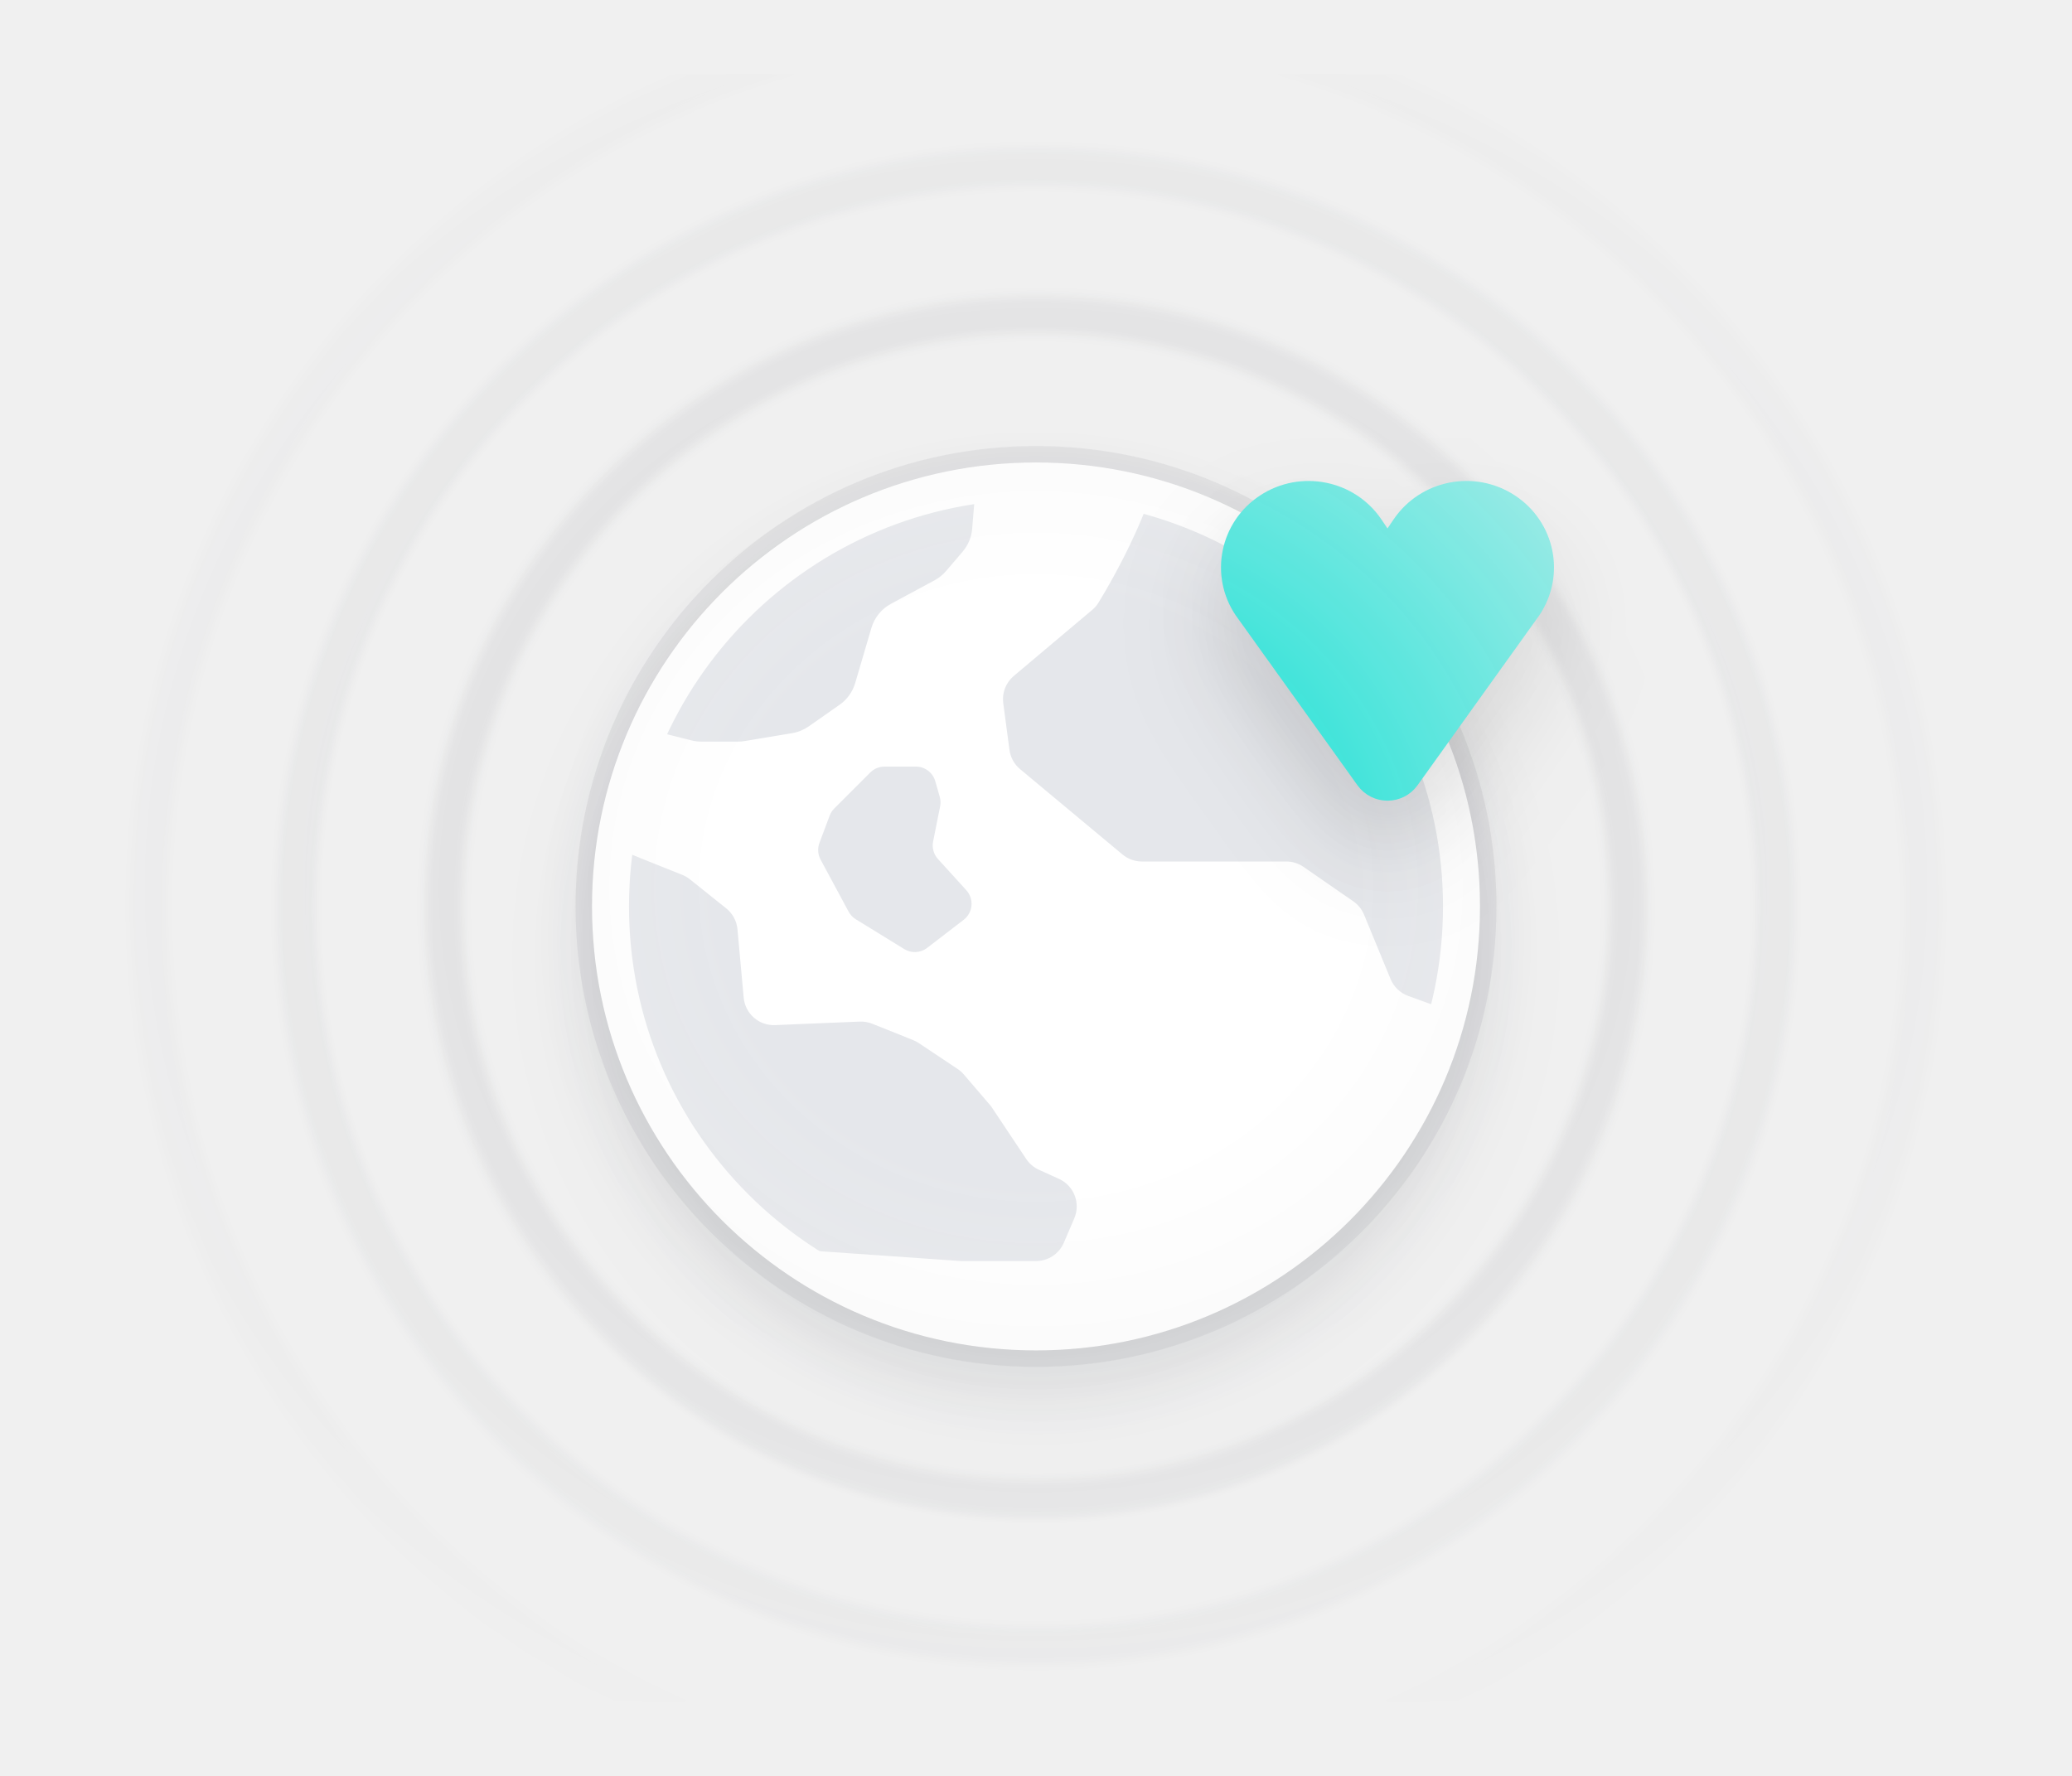
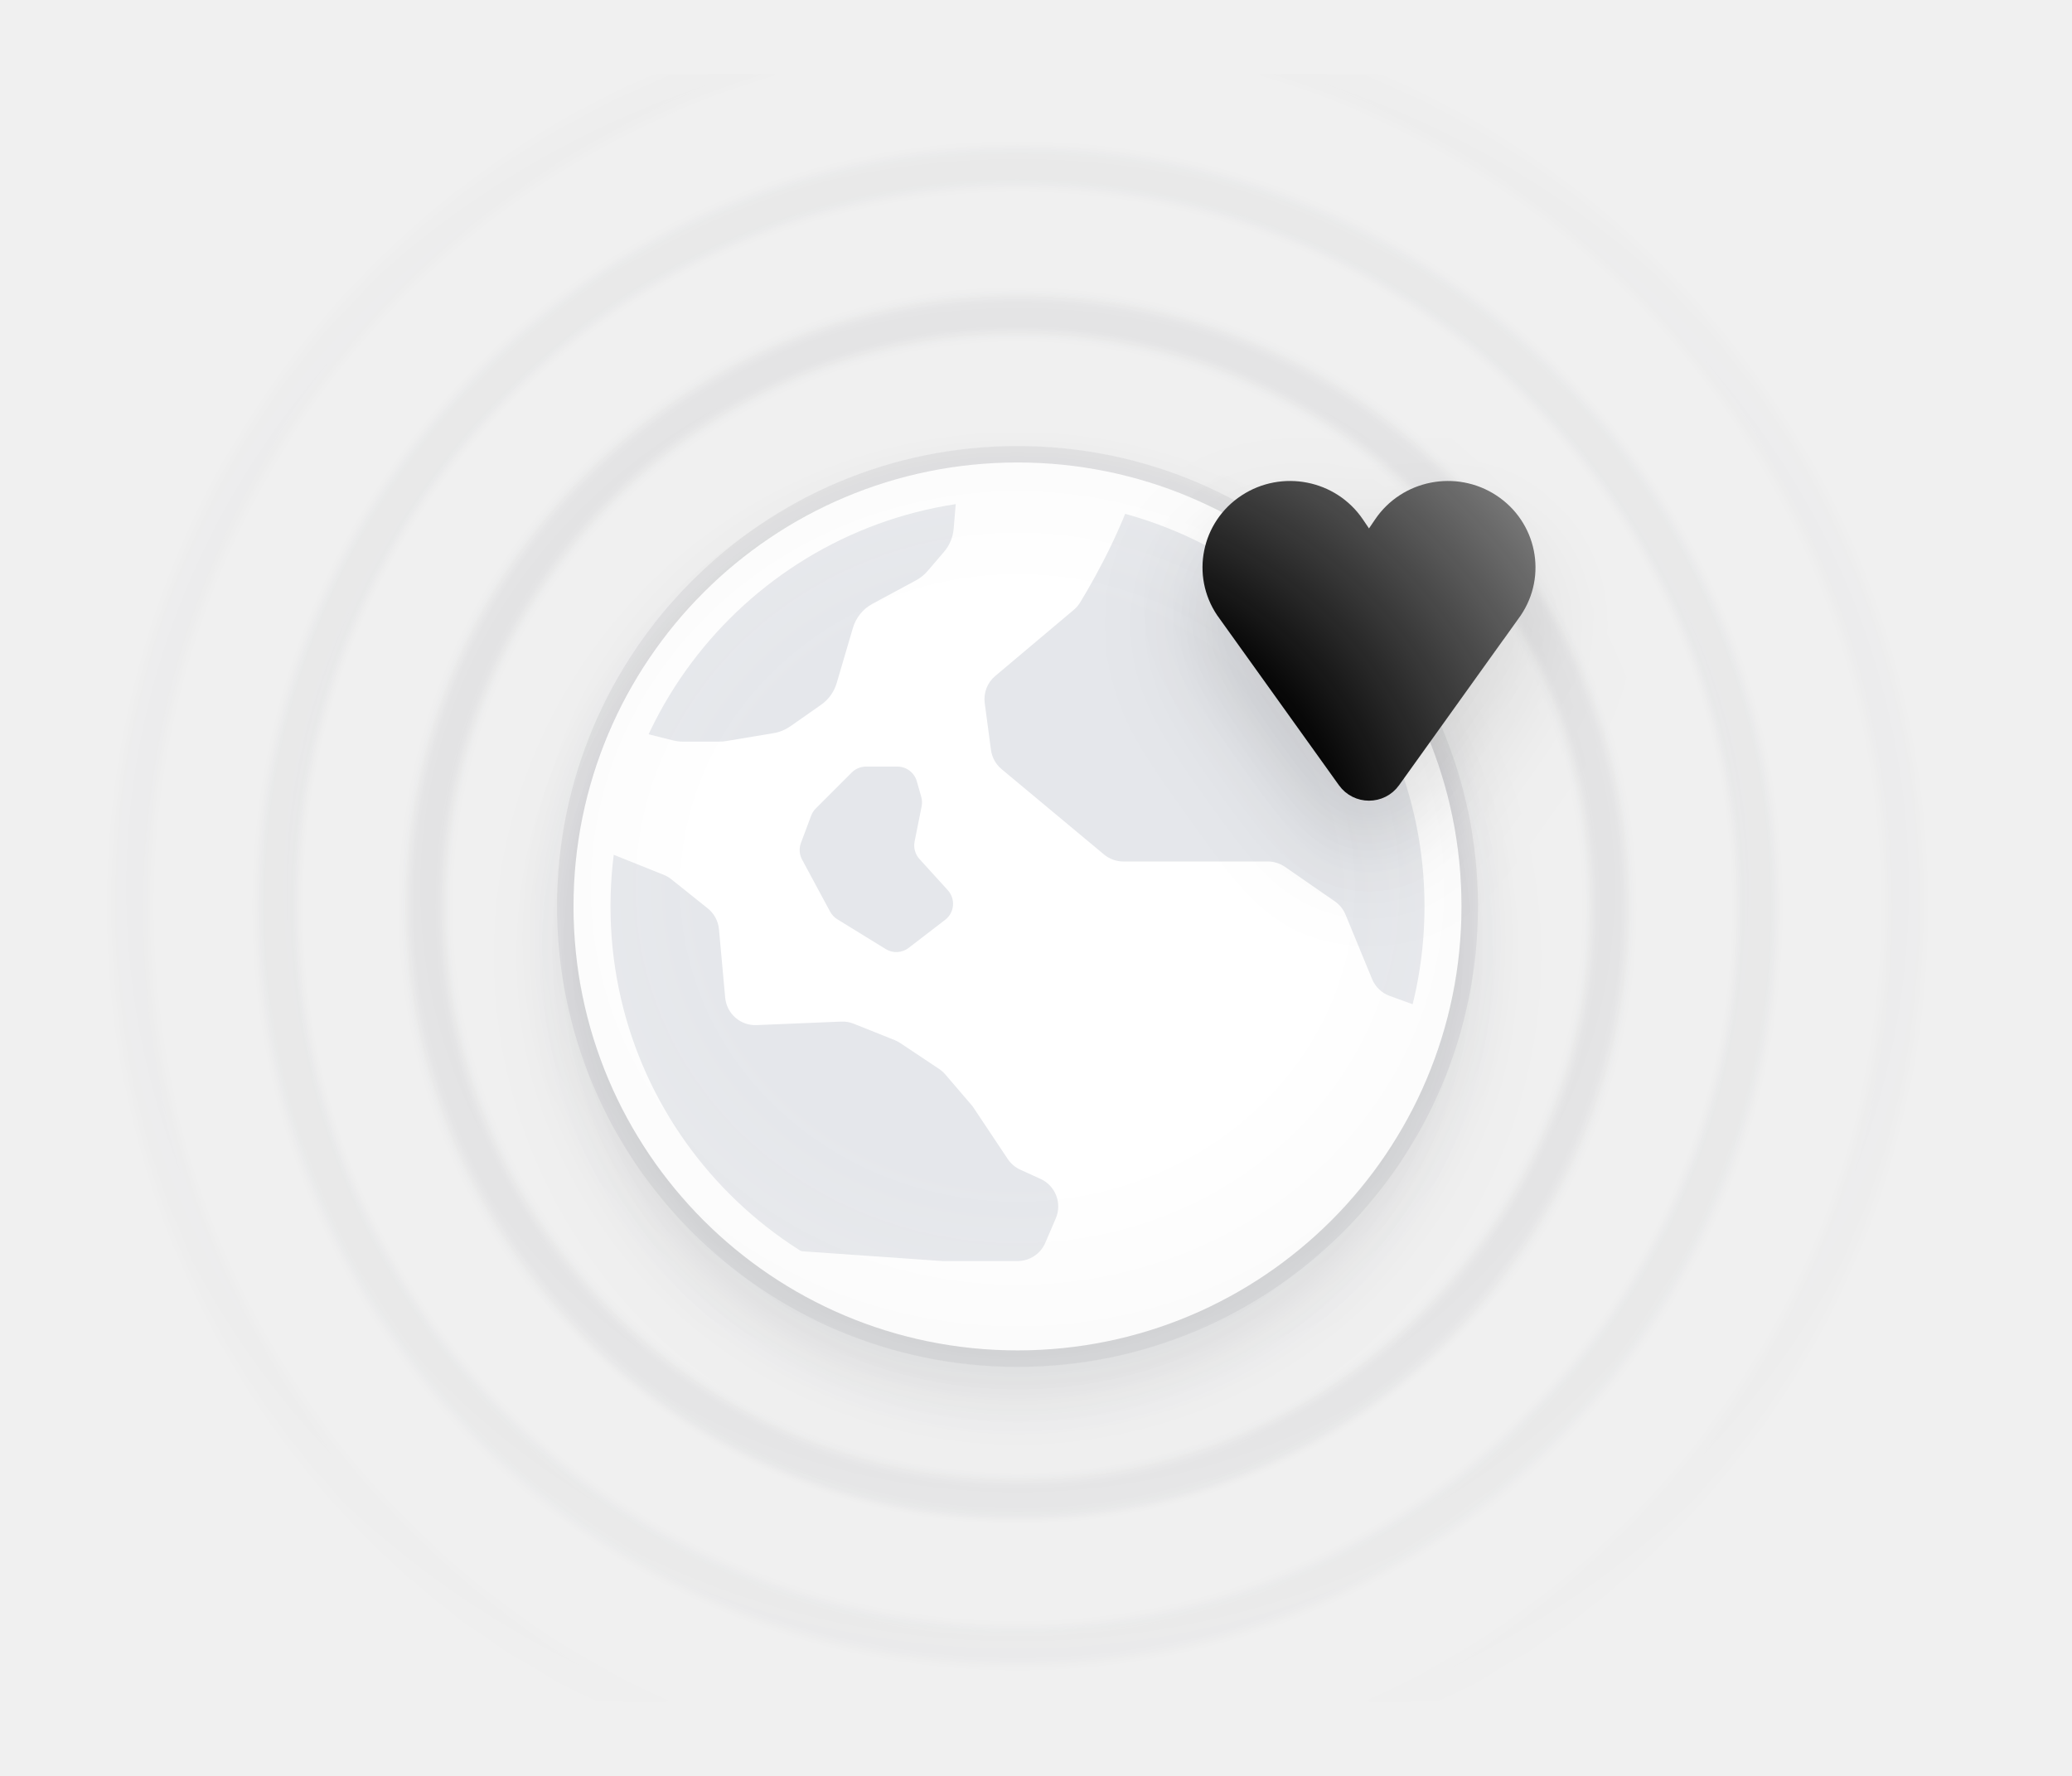
<svg xmlns="http://www.w3.org/2000/svg" width="112" height="96" viewBox="0 0 112 96" fill="none">
-   <mask id="mask0_13_2" style="mask-type:alpha" maskUnits="userSpaceOnUse" x="4" y="4" width="104" height="88">
-     <path d="M108 4H4V92H108V4Z" fill="url(#paint0_radial_13_2)" />
+   <mask id="mask0_13_2" style="mask-type:alpha" maskUnits="userSpaceOnUse" x="3" y="4" width="104" height="88">
+     <path d="M107 4H3V92H107V4Z" fill="url(#paint0_radial_13_2)" />
  </mask>
  <g mask="url(#mask0_13_2)">
    <g opacity="0.1" filter="url(#filter0_f_13_2)">
-       <path d="M56 89C78.091 89 96 71.091 96 49C96 26.909 78.091 9 56 9C33.909 9 16 26.909 16 49C16 71.091 33.909 89 56 89Z" stroke="#111827" stroke-width="2" />
+       <path d="M55 89C77.091 89 95 71.091 95 49C95 26.909 77.091 9 55 9C32.909 9 15 26.909 15 49C15 71.091 32.909 89 55 89Z" stroke="#111827" stroke-width="2" />
    </g>
    <g opacity="0.1" filter="url(#filter1_f_13_2)">
-       <path d="M56 97C82.51 97 104 75.51 104 49C104 22.49 82.51 1 56 1C29.49 1 8 22.49 8 49C8 75.51 29.49 97 56 97Z" stroke="#111827" stroke-width="2" />
+       <path d="M55 97C81.51 97 103 75.51 103 49C103 22.49 81.51 1 55 1C28.49 1 7 22.49 7 49C7 75.51 28.49 97 55 97Z" stroke="#111827" stroke-width="2" />
    </g>
    <g opacity="0.1" filter="url(#filter2_f_13_2)">
-       <path d="M56 81C73.673 81 88 66.673 88 49C88 31.327 73.673 17 56 17C38.327 17 24 31.327 24 49C24 66.673 38.327 81 56 81Z" stroke="#111827" stroke-width="2" />
+       <path d="M55 81C72.673 81 87 66.673 87 49C87 31.327 72.673 17 55 17C37.327 17 23 31.327 23 49C23 66.673 37.327 81 55 81Z" stroke="#111827" stroke-width="2" />
    </g>
    <g opacity="0.1" filter="url(#filter3_f_13_2)">
-       <path d="M56 65C64.837 65 72 57.837 72 49C72 40.163 64.837 33 56 33C47.163 33 40 40.163 40 49C40 57.837 47.163 65 56 65Z" stroke="#111827" stroke-width="2" />
+       <path d="M55 65C63.837 65 71 57.837 71 49C71 40.163 63.837 33 55 33C46.163 33 39 40.163 39 49C39 57.837 46.163 65 55 65Z" stroke="#111827" stroke-width="2" />
    </g>
    <g filter="url(#filter4_dd_13_2)">
-       <path d="M56 73C69.255 73 80 62.255 80 49C80 35.745 69.255 25 56 25C42.745 25 32 35.745 32 49C32 62.255 42.745 73 56 73Z" fill="white" />
-       <path d="M56 73.444C69.5 73.444 80.444 62.5 80.444 49C80.444 35.5 69.5 24.555 56 24.555C42.5 24.555 31.556 35.5 31.556 49C31.556 62.5 42.5 73.444 56 73.444Z" stroke="#121826" stroke-opacity="0.08" stroke-width="0.889" />
+       <path d="M55 73C68.255 73 79 62.255 79 49C79 35.745 68.255 25 55 25C41.745 25 31 35.745 31 49C31 62.255 41.745 73 55 73Z" fill="white" />
+       <path d="M55 73.444C68.5 73.444 79.444 62.5 79.444 49C79.444 35.5 68.5 24.555 55 24.555C41.5 24.555 30.556 35.5 30.556 49C30.556 62.5 41.5 73.444 55 73.444Z" stroke="#121826" stroke-opacity="0.08" stroke-width="0.889" />
    </g>
-     <mask id="mask1_13_2" style="mask-type:alpha" maskUnits="userSpaceOnUse" x="34" y="27" width="44" height="44">
-       <path d="M56 71C68.15 71 78 61.15 78 49C78 36.85 68.15 27 56 27C43.85 27 34 36.85 34 49C34 61.15 43.85 71 56 71Z" fill="white" />
+     <mask id="mask1_13_2" style="mask-type:alpha" maskUnits="userSpaceOnUse" x="33" y="27" width="44" height="44">
+       <path d="M55 71C67.15 71 77 61.15 77 49C77 36.85 67.15 27 55 27C42.85 27 33 36.85 33 49C33 61.15 42.85 71 55 71Z" fill="white" />
    </mask>
    <g mask="url(#mask1_13_2)">
-       <path d="M45.097 43.703L47.041 41.759C47.245 41.555 47.523 41.44 47.812 41.44H49.507C49.994 41.44 50.422 41.763 50.556 42.231L50.797 43.075C50.845 43.243 50.852 43.419 50.818 43.589L50.438 45.49C50.37 45.829 50.468 46.181 50.701 46.437L52.233 48.123C52.662 48.595 52.597 49.333 52.091 49.722L50.116 51.241C49.757 51.517 49.265 51.543 48.88 51.306L46.26 49.694C46.096 49.593 45.962 49.451 45.871 49.282L44.355 46.466C44.206 46.189 44.184 45.861 44.294 45.566L44.847 44.091C44.902 43.945 44.987 43.813 45.097 43.703Z" fill="#E5E7EB" />
-       <path d="M32.55 45.875L30.238 46.409C29.793 46.512 29.411 46.795 29.185 47.192L27.737 49.725C27.509 50.123 27.46 50.599 27.598 51.036C28.355 53.433 29.54 57.322 29.54 57.91C29.54 58.459 30.058 61.119 30.435 62.958C30.549 63.513 30.944 63.967 31.477 64.16L40.125 67.283C40.268 67.334 40.416 67.365 40.567 67.376L51.95 68.17H56.001C56.656 68.17 57.247 67.78 57.505 67.178L58.069 65.862C58.42 65.044 58.052 64.096 57.242 63.727L56.155 63.233C55.877 63.107 55.64 62.905 55.471 62.651L53.57 59.8L52.097 58.081C51.999 57.968 51.887 57.868 51.762 57.785L49.662 56.385C49.567 56.322 49.467 56.269 49.362 56.227L47.145 55.34C46.931 55.254 46.7 55.215 46.47 55.225L41.897 55.415C41.025 55.452 40.278 54.797 40.199 53.928L39.863 50.234C39.823 49.791 39.603 49.383 39.256 49.105L37.289 47.532C37.164 47.431 37.024 47.35 36.875 47.29L33.526 45.95C33.216 45.827 32.876 45.8 32.55 45.875Z" fill="#E5E7EB" />
-       <path d="M59.374 32.584C60.379 30.952 61.845 28.174 62.531 25.734C62.907 24.394 64.726 23.055 66.019 23.569L82.046 29.936C82.317 30.043 82.555 30.221 82.734 30.452L87.656 36.781C87.956 37.166 88.068 37.666 87.961 38.143L84.755 52.448C84.668 52.836 84.443 53.179 84.121 53.413L82.205 54.806C81.85 55.065 81.406 55.169 80.973 55.097L78.559 54.695C78.46 54.678 78.363 54.653 78.269 54.618L76.119 53.837C75.686 53.68 75.34 53.348 75.165 52.922L73.734 49.447C73.614 49.155 73.412 48.904 73.153 48.725L70.46 46.861C70.187 46.672 69.862 46.57 69.529 46.57H61.723C61.34 46.57 60.969 46.436 60.675 46.191L55.14 41.578C54.825 41.316 54.62 40.944 54.566 40.538L54.229 38.01C54.155 37.456 54.369 36.902 54.797 36.542L59.045 32.964C59.174 32.855 59.286 32.728 59.374 32.584Z" fill="#E5E7EB" />
-       <path d="M52.581 25.584L52.099 24.33C51.705 23.306 50.612 22.734 49.547 22.993L41.742 24.892C41.529 24.944 41.324 25.028 41.136 25.141L35.548 28.493C34.992 28.827 34.613 29.391 34.514 30.032L33.657 35.606C33.613 35.892 33.626 36.185 33.697 36.467L34.083 38.01C34.278 38.792 34.888 39.402 35.67 39.597L37.38 40.025C37.553 40.068 37.73 40.09 37.909 40.09H39.889C40.01 40.09 40.13 40.08 40.248 40.06L42.822 39.631C43.144 39.578 43.448 39.453 43.715 39.267L45.384 38.098C45.789 37.815 46.086 37.401 46.226 36.927L47.103 33.944C47.268 33.385 47.649 32.915 48.162 32.638L50.512 31.373C50.749 31.245 50.96 31.076 51.135 30.872L52.031 29.826C52.329 29.477 52.511 29.044 52.549 28.587L52.719 26.548C52.746 26.22 52.699 25.891 52.581 25.584Z" fill="#E5E7EB" />
+       <path d="M44.097 43.703L46.041 41.759C46.245 41.555 46.523 41.44 46.812 41.44H48.507C48.994 41.44 49.422 41.763 49.556 42.231L49.797 43.075C49.845 43.243 49.852 43.419 49.818 43.589L49.438 45.49C49.37 45.829 49.468 46.181 49.701 46.437L51.233 48.123C51.662 48.595 51.597 49.333 51.091 49.722L49.116 51.241C48.757 51.517 48.265 51.543 47.88 51.306L45.26 49.694C45.096 49.593 44.962 49.451 44.871 49.282L43.355 46.466C43.206 46.189 43.184 45.861 43.294 45.566L43.847 44.091C43.902 43.945 43.987 43.813 44.097 43.703Z" fill="#E5E7EB" />
+       <path d="M31.55 45.875L29.238 46.409C28.793 46.512 28.411 46.795 28.185 47.192L26.737 49.725C26.509 50.123 26.46 50.599 26.598 51.036C27.355 53.433 28.54 57.322 28.54 57.91C28.54 58.459 29.058 61.119 29.435 62.958C29.549 63.513 29.944 63.967 30.477 64.16L39.125 67.283C39.268 67.334 39.416 67.365 39.567 67.376L50.95 68.17H55.001C55.656 68.17 56.247 67.78 56.505 67.178L57.069 65.862C57.42 65.044 57.052 64.096 56.242 63.727L55.155 63.233C54.877 63.107 54.64 62.905 54.471 62.651L52.57 59.8L51.097 58.081C50.999 57.968 50.887 57.868 50.762 57.785L48.662 56.385C48.567 56.322 48.467 56.269 48.362 56.227L46.145 55.34C45.931 55.254 45.7 55.215 45.47 55.225L40.897 55.415C40.025 55.452 39.278 54.797 39.199 53.928L38.863 50.234C38.823 49.791 38.603 49.383 38.256 49.105L36.289 47.532C36.164 47.431 36.024 47.35 35.875 47.29L32.526 45.95C32.216 45.827 31.875 45.8 31.55 45.875Z" fill="#E5E7EB" />
+       <path d="M58.374 32.584C59.379 30.952 60.845 28.174 61.531 25.734C61.907 24.394 63.726 23.055 65.019 23.569L81.046 29.936C81.317 30.043 81.555 30.221 81.734 30.452L86.656 36.781C86.956 37.166 87.068 37.666 86.961 38.143L83.755 52.448C83.668 52.836 83.443 53.179 83.121 53.413L81.205 54.806C80.85 55.065 80.406 55.169 79.973 55.097L77.559 54.695C77.46 54.678 77.363 54.653 77.269 54.618L75.119 53.837C74.686 53.68 74.34 53.348 74.165 52.922L72.734 49.447C72.614 49.155 72.412 48.904 72.153 48.725L69.46 46.861C69.187 46.672 68.862 46.57 68.529 46.57H60.723C60.34 46.57 59.969 46.436 59.675 46.191L54.14 41.578C53.825 41.316 53.62 40.944 53.566 40.538L53.229 38.01C53.155 37.456 53.369 36.902 53.797 36.542L58.045 32.964C58.174 32.855 58.286 32.728 58.374 32.584Z" fill="#E5E7EB" />
+       <path d="M51.581 25.584L51.099 24.33C50.705 23.306 49.612 22.734 48.547 22.993L40.742 24.892C40.529 24.944 40.324 25.028 40.136 25.141L34.548 28.493C33.992 28.827 33.613 29.391 33.514 30.032L32.657 35.606C32.613 35.892 32.626 36.185 32.697 36.467L33.083 38.01C33.278 38.792 33.888 39.402 34.67 39.597L36.38 40.025C36.553 40.068 36.73 40.09 36.909 40.09H38.889C39.01 40.09 39.13 40.08 39.248 40.06L41.822 39.631C42.144 39.578 42.448 39.453 42.715 39.267L44.384 38.098C44.789 37.815 45.086 37.401 45.226 36.927L46.103 33.944C46.268 33.385 46.649 32.915 47.162 32.638L49.512 31.373C49.749 31.245 49.96 31.076 50.135 30.872L51.031 29.826C51.329 29.477 51.511 29.044 51.549 28.587L51.719 26.548C51.746 26.22 51.699 25.891 51.581 25.584Z" fill="#E5E7EB" />
    </g>
    <g filter="url(#filter5_dd_13_2)">
-       <path fill-rule="evenodd" clip-rule="evenodd" d="M68.663 27.617C70.378 26.492 72.696 26.948 73.84 28.636L74.172 29.126C74.569 29.711 75.431 29.711 75.828 29.126L76.16 28.636C77.304 26.948 79.622 26.492 81.337 27.617C83.053 28.742 83.516 31.022 82.373 32.709L75.813 41.865C75.414 42.422 74.586 42.422 74.187 41.865L67.627 32.709C66.484 31.022 66.947 28.742 68.663 27.617Z" fill="#3EE4DA" />
-       <path d="M82.779 33L82.779 33.001L82.787 32.99C84.088 31.069 83.558 28.475 81.611 27.199C79.67 25.926 77.045 26.439 75.746 28.355L75.414 28.846C75.216 29.138 74.784 29.138 74.586 28.846L74.254 28.355C72.955 26.439 70.33 25.926 68.389 27.199C66.442 28.475 65.912 31.069 67.213 32.99L67.213 32.99L67.221 33L73.781 42.156C74.379 42.992 75.621 42.992 76.219 42.156L82.779 33Z" fill="#3EE4DA" stroke="#3EE4DA" />
+       <path fill-rule="evenodd" clip-rule="evenodd" d="M67.663 27.617C69.378 26.492 71.696 26.948 72.84 28.636L73.172 29.126C73.569 29.711 74.431 29.711 74.828 29.126L75.16 28.636C76.304 26.948 78.622 26.492 80.337 27.617C82.053 28.742 82.516 31.022 81.373 32.709L74.813 41.865C74.414 42.422 73.586 42.422 73.187 41.865L66.627 32.709C65.484 31.022 65.947 28.742 67.663 27.617Z" fill="black" />
+       <path d="M81.779 33L81.779 33.001L81.787 32.99C83.088 31.069 82.558 28.475 80.611 27.199C78.67 25.926 76.045 26.439 74.746 28.355L74.414 28.846C74.216 29.138 73.784 29.138 73.586 28.846L73.254 28.355C71.955 26.439 69.33 25.926 67.389 27.199C65.442 28.475 64.912 31.069 66.213 32.99L66.213 32.99L66.221 33L72.781 42.156C73.379 42.992 74.621 42.992 75.219 42.156L81.779 33Z" fill="black" stroke="black" />
    </g>
  </g>
  <defs>
-     <filter id="filter0_f_13_2" x="14.5" y="7.5" width="83" height="83" filterUnits="userSpaceOnUse" color-interpolation-filters="sRGB">
+     <filter id="filter0_f_13_2" x="13.5" y="7.5" width="83" height="83" filterUnits="userSpaceOnUse" color-interpolation-filters="sRGB">
      <feFlood flood-opacity="0" result="BackgroundImageFix" />
      <feBlend mode="normal" in="SourceGraphic" in2="BackgroundImageFix" result="shape" />
      <feGaussianBlur stdDeviation="0.25" result="effect1_foregroundBlur_13_2" />
    </filter>
-     <filter id="filter1_f_13_2" x="6.5" y="-0.5" width="99" height="99" filterUnits="userSpaceOnUse" color-interpolation-filters="sRGB">
+     <filter id="filter1_f_13_2" x="5.5" y="-0.5" width="99" height="99" filterUnits="userSpaceOnUse" color-interpolation-filters="sRGB">
      <feFlood flood-opacity="0" result="BackgroundImageFix" />
      <feBlend mode="normal" in="SourceGraphic" in2="BackgroundImageFix" result="shape" />
      <feGaussianBlur stdDeviation="0.25" result="effect1_foregroundBlur_13_2" />
    </filter>
-     <filter id="filter2_f_13_2" x="22.5" y="15.5" width="67" height="67" filterUnits="userSpaceOnUse" color-interpolation-filters="sRGB">
+     <filter id="filter2_f_13_2" x="21.5" y="15.5" width="67" height="67" filterUnits="userSpaceOnUse" color-interpolation-filters="sRGB">
      <feFlood flood-opacity="0" result="BackgroundImageFix" />
      <feBlend mode="normal" in="SourceGraphic" in2="BackgroundImageFix" result="shape" />
      <feGaussianBlur stdDeviation="0.25" result="effect1_foregroundBlur_13_2" />
    </filter>
-     <filter id="filter3_f_13_2" x="38.5" y="31.5" width="35" height="35" filterUnits="userSpaceOnUse" color-interpolation-filters="sRGB">
+     <filter id="filter3_f_13_2" x="37.5" y="31.5" width="35" height="35" filterUnits="userSpaceOnUse" color-interpolation-filters="sRGB">
      <feFlood flood-opacity="0" result="BackgroundImageFix" />
      <feBlend mode="normal" in="SourceGraphic" in2="BackgroundImageFix" result="shape" />
      <feGaussianBlur stdDeviation="0.25" result="effect1_foregroundBlur_13_2" />
    </filter>
-     <filter id="filter4_dd_13_2" x="26.667" y="22.333" width="58.667" height="58.667" filterUnits="userSpaceOnUse" color-interpolation-filters="sRGB">
+     <filter id="filter4_dd_13_2" x="25.667" y="22.333" width="58.667" height="58.667" filterUnits="userSpaceOnUse" color-interpolation-filters="sRGB">
      <feFlood flood-opacity="0" result="BackgroundImageFix" />
      <feColorMatrix in="SourceAlpha" type="matrix" values="0 0 0 0 0 0 0 0 0 0 0 0 0 0 0 0 0 0 127 0" result="hardAlpha" />
      <feOffset dy="2.667" />
      <feGaussianBlur stdDeviation="2.222" />
      <feColorMatrix type="matrix" values="0 0 0 0 0.071 0 0 0 0 0.094 0 0 0 0 0.149 0 0 0 0.04 0" />
      <feBlend mode="normal" in2="BackgroundImageFix" result="effect1_dropShadow_13_2" />
      <feColorMatrix in="SourceAlpha" type="matrix" values="0 0 0 0 0 0 0 0 0 0 0 0 0 0 0 0 0 0 127 0" result="hardAlpha" />
      <feOffset dy="1.778" />
      <feGaussianBlur stdDeviation="1.333" />
      <feColorMatrix type="matrix" values="0 0 0 0 0.071 0 0 0 0 0.094 0 0 0 0 0.149 0 0 0 0.08 0" />
      <feBlend mode="normal" in2="effect1_dropShadow_13_2" result="effect2_dropShadow_13_2" />
      <feBlend mode="normal" in="SourceGraphic" in2="effect2_dropShadow_13_2" result="shape" />
    </filter>
-     <filter id="filter5_dd_13_2" x="60" y="23" width="30" height="29.283" filterUnits="userSpaceOnUse" color-interpolation-filters="sRGB">
+     <filter id="filter5_dd_13_2" x="59" y="23" width="30" height="29.283" filterUnits="userSpaceOnUse" color-interpolation-filters="sRGB">
      <feFlood flood-opacity="0" result="BackgroundImageFix" />
      <feColorMatrix in="SourceAlpha" type="matrix" values="0 0 0 0 0 0 0 0 0 0 0 0 0 0 0 0 0 0 127 0" result="hardAlpha" />
      <feOffset dy="2" />
      <feGaussianBlur stdDeviation="2" />
      <feColorMatrix type="matrix" values="0 0 0 0 0 0 0 0 0 0 0 0 0 0 0 0 0 0 0.06 0" />
      <feBlend mode="normal" in2="BackgroundImageFix" result="effect1_dropShadow_13_2" />
      <feColorMatrix in="SourceAlpha" type="matrix" values="0 0 0 0 0 0 0 0 0 0 0 0 0 0 0 0 0 0 127 0" result="hardAlpha" />
      <feOffset dy="3" />
      <feGaussianBlur stdDeviation="3" />
      <feColorMatrix type="matrix" values="0 0 0 0 0 0 0 0 0 0 0 0 0 0 0 0 0 0 0.1 0" />
      <feBlend mode="normal" in2="effect1_dropShadow_13_2" result="effect2_dropShadow_13_2" />
      <feBlend mode="normal" in="SourceGraphic" in2="effect2_dropShadow_13_2" result="shape" />
    </filter>
-     <radialGradient id="paint0_radial_13_2" cx="0" cy="0" r="1" gradientUnits="userSpaceOnUse" gradientTransform="translate(56 48) rotate(90) scale(69 72.9204)">
+     <radialGradient id="paint0_radial_13_2" cx="0" cy="0" r="1" gradientUnits="userSpaceOnUse" gradientTransform="translate(55 48) rotate(90) scale(69 72.9204)">
      <stop offset="0.232" stop-color="#C4C4C4" />
      <stop offset="0.725" stop-color="#C4C4C4" stop-opacity="0" />
    </radialGradient>
  </defs>
</svg>
